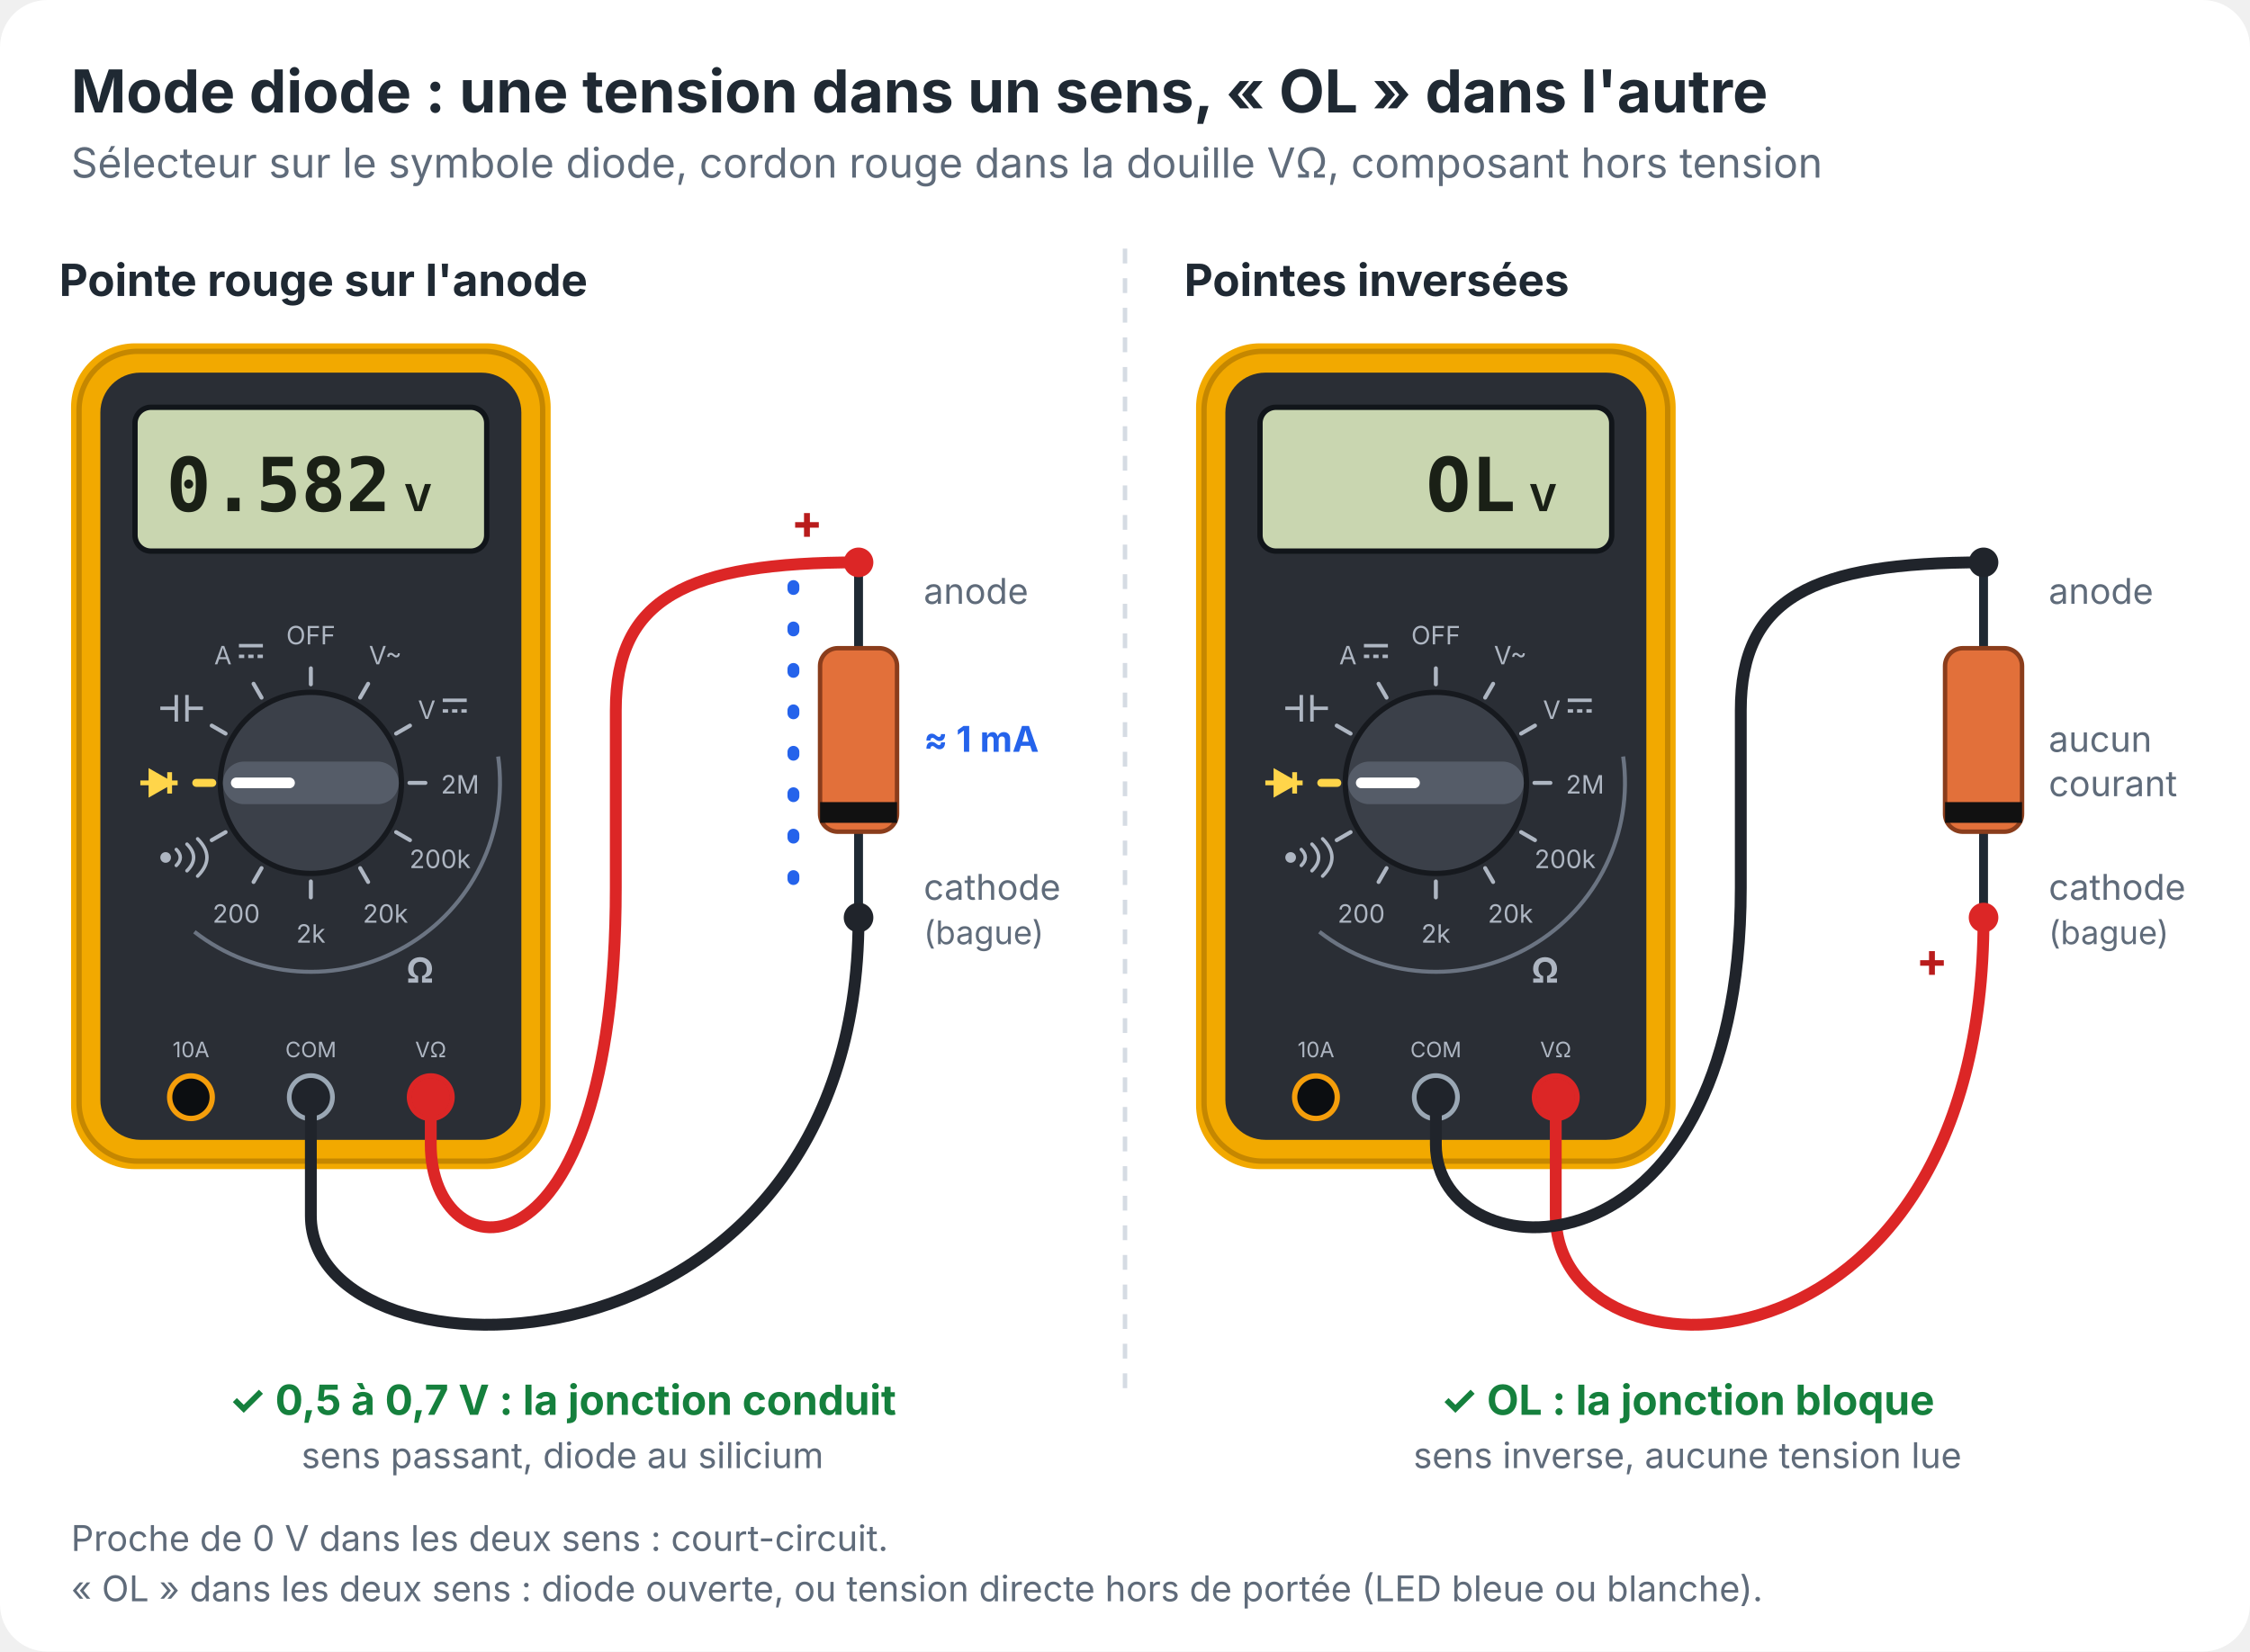
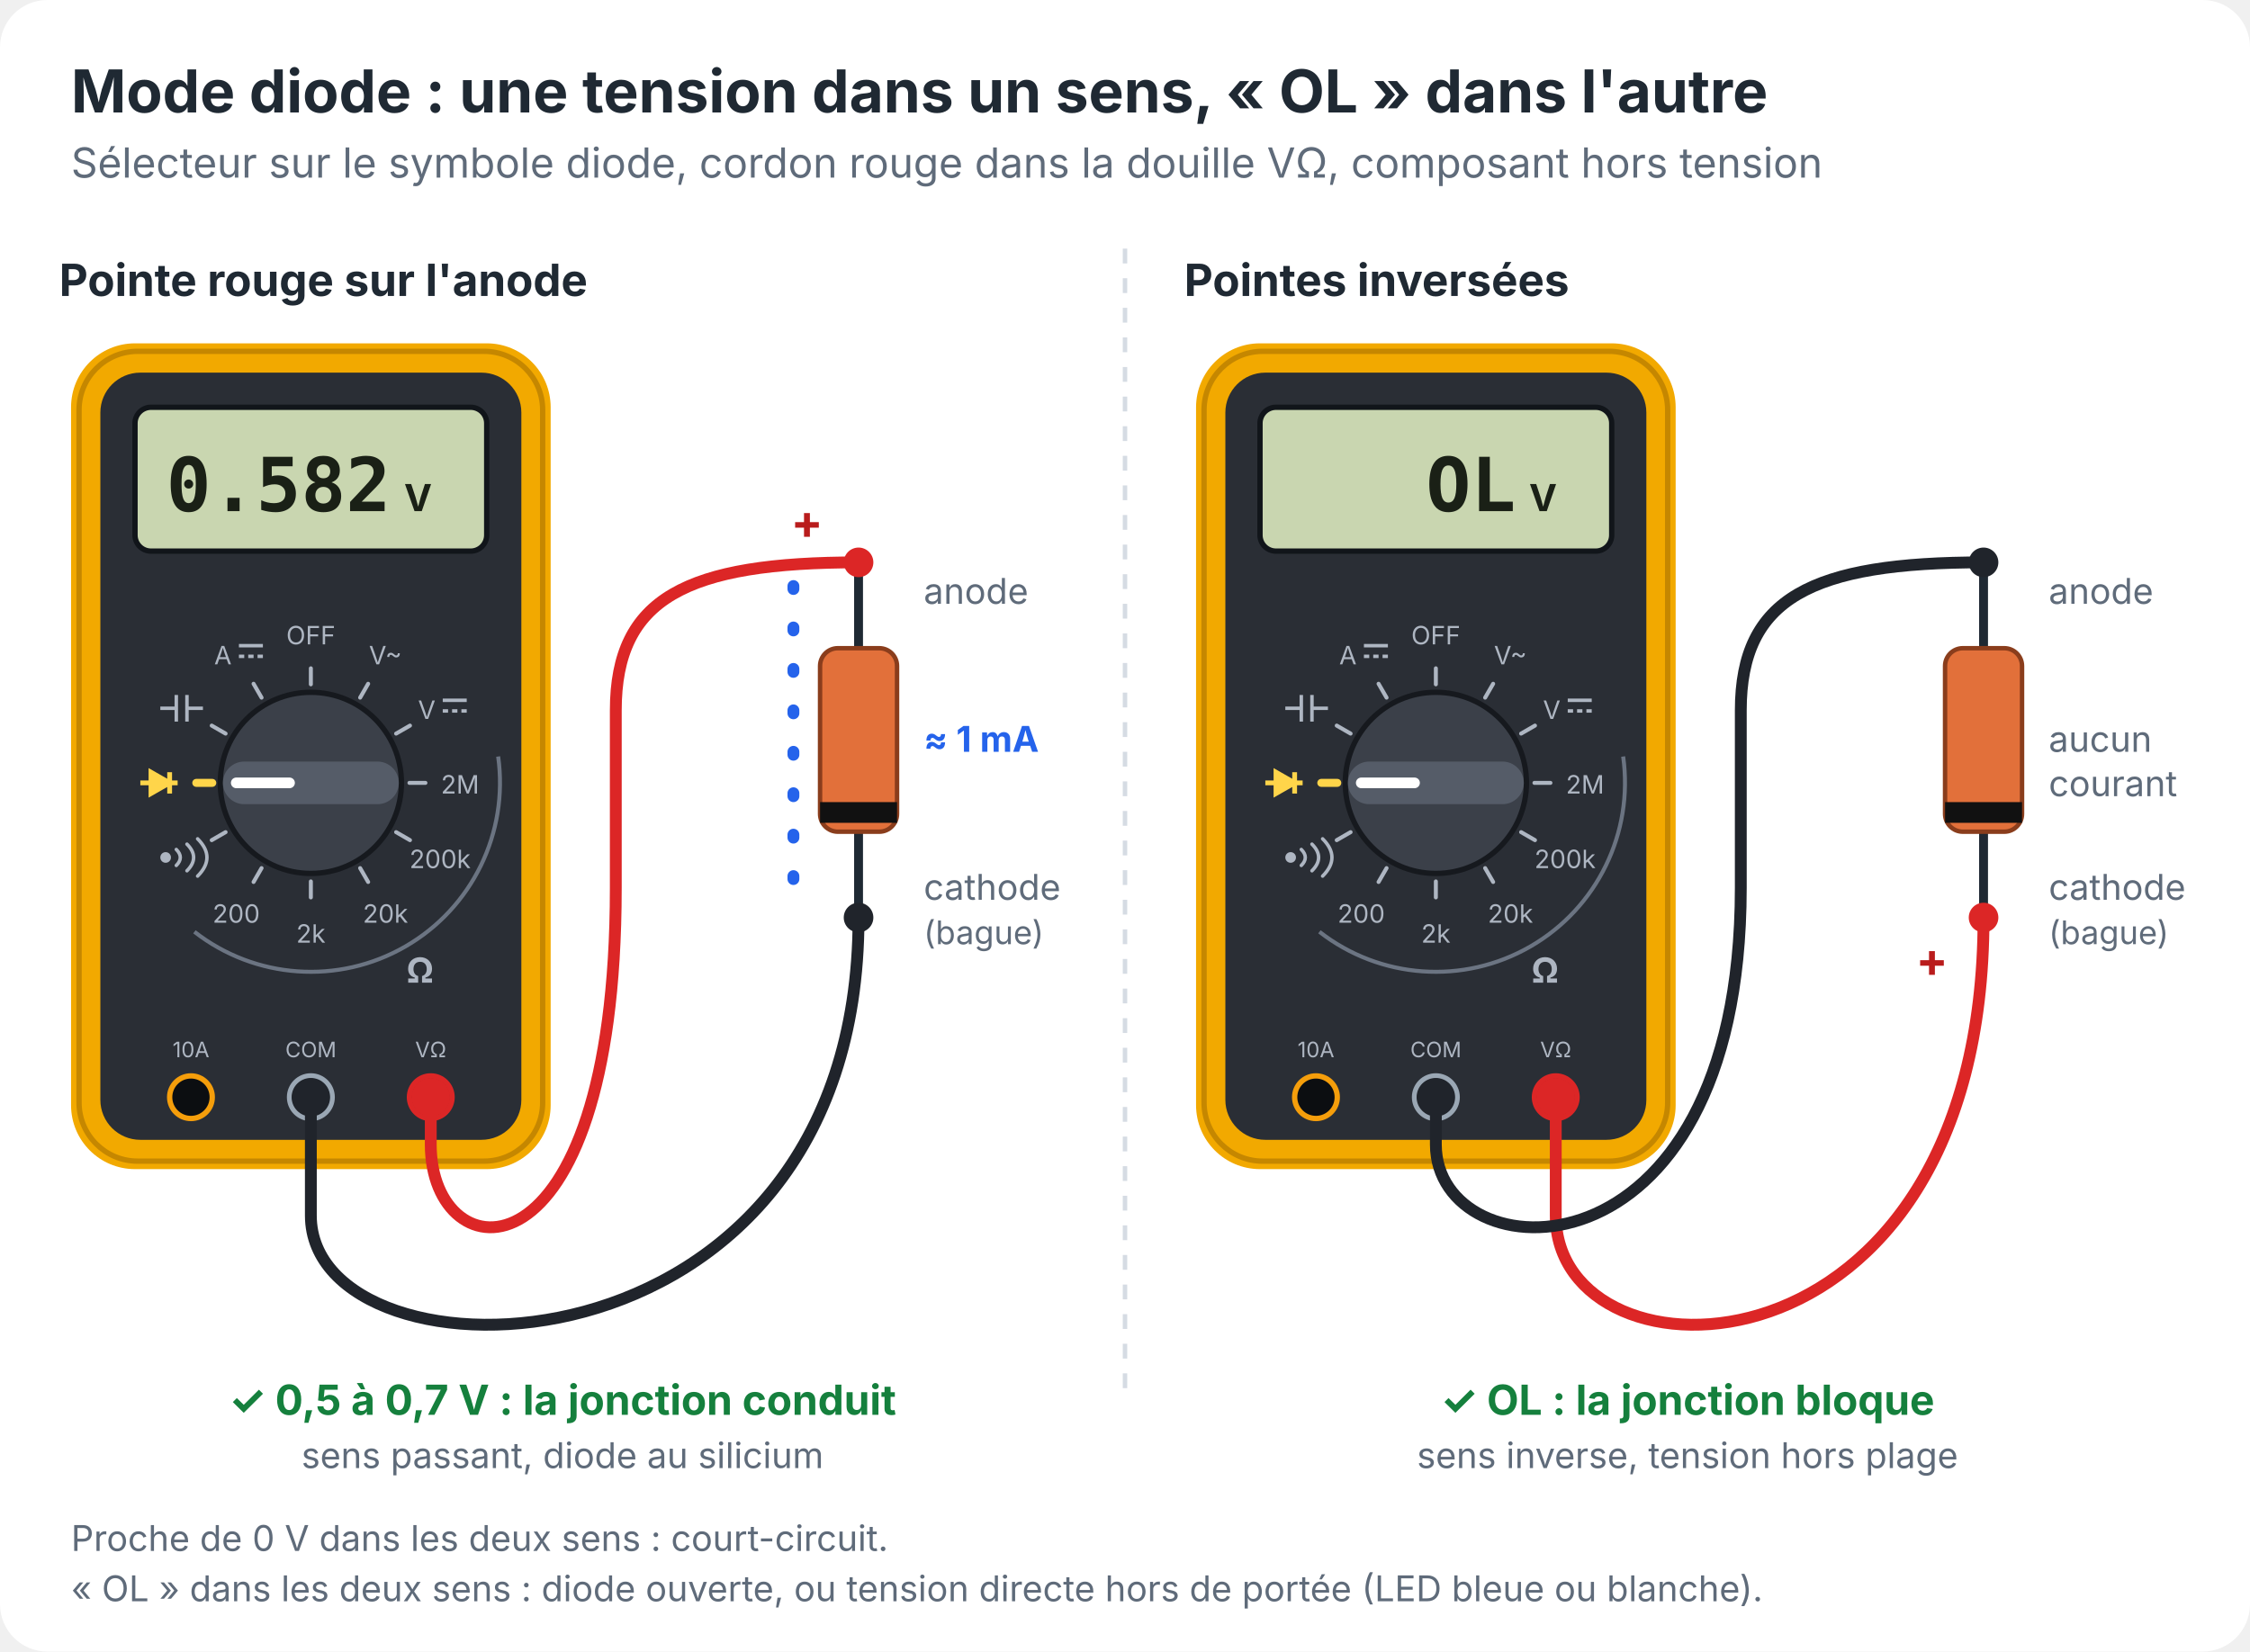
<svg xmlns="http://www.w3.org/2000/svg" viewBox="0 0 760 558" role="img" aria-labelledby="t d" font-family="system-ui, -apple-system, Segoe UI, sans-serif">
  <style>
    .bg{fill:#ffffff}.fg{fill:#1f2933}.mut{fill:#5f6b7a}
    .wire{stroke:#1f2933;stroke-width:3;fill:none;stroke-linecap:round;stroke-linejoin:round}
    .panel{fill:#f3f5f8;stroke:#d5dbe3}.grid{stroke:#d5dbe3;stroke-width:1.5;stroke-dasharray:5 5;fill:none}
    .ok{fill:#15803d}.no{fill:#b91c1c}.warn{fill:#b45309}.blue{fill:#2563eb}.amber{fill:#b45309}
    .blk{stroke:#20242b}.blkf{fill:#20242b}
    .flow{fill:none;stroke-width:4;stroke-linecap:round;stroke-dasharray:1 13;animation:run 1.1s linear infinite}
    .fb{stroke:#2563eb}.fa{stroke:#d97706}.fr{stroke:#dc2626}
    @keyframes run{to{stroke-dashoffset:-14}}
    @media (prefers-reduced-motion: reduce){.flow{animation:none}}
    @media (prefers-color-scheme: dark){
      .bg{fill:#0d1117}.fg{fill:#e6edf3}.mut{fill:#9aa7b4}.wire{stroke:#c9d1d9}
      .panel{fill:#161b22;stroke:#30363d}.grid{stroke:#30363d}
      .ok{fill:#4ade80}.no{fill:#f87171}.warn{fill:#fbbf24}.blue{fill:#60a5fa}.amber{fill:#fbbf24}
      .blk{stroke:#8b949e}.blkf{fill:#8b949e}.fb{stroke:#60a5fa}.fa{stroke:#fbbf24}.fr{stroke:#f87171}
    }
  </style>
  <rect class="bg" width="760" height="558" rx="16" />
  <text class="fg" x="24" y="38" font-size="20" font-weight="700">Mode diode : une tension dans un sens, « OL » dans l'autre</text>
  <text class="mut" x="24" y="60" font-size="14">Sélecteur sur le symbole diode, cordon rouge dans la douille VΩ, composant hors tension</text>
  <path class="grid" d="M380 84 V470" />
  <text class="fg" x="20" y="100" font-size="15" font-weight="700">Pointe rouge sur l'anode</text>
  <g data-sel="DIODE" transform="translate(24 116) scale(0.9)">
    <rect width="180" height="310" rx="24" fill="#f2a900" />
    <rect x="3" y="3" width="174" height="304" rx="22" fill="none" stroke="#c58700" stroke-width="2" />
    <rect x="11" y="11" width="158" height="288" rx="15" fill="#2a2e35" />
    <rect x="24" y="24" width="132" height="54" rx="6" fill="#c9d6b0" stroke="#11151a" stroke-width="2" />
    <text x="120" y="63" font-size="28" font-weight="700" text-anchor="end" font-family="ui-monospace, Menlo, Consolas, monospace" fill="#1a2016">0.582</text>
    <text x="125" y="63" font-size="14" font-weight="700" fill="#1a2016">V</text>
    <path d="M160.3 155.1 A71 71 0 0 1 46.3 220.9" fill="none" stroke="#6b7482" stroke-width="1.5" />
    <text x="131.0" y="240.0" font-size="13" font-weight="700" text-anchor="middle" fill="#aeb6c2">Ω</text>
    <path d="M90.0 128.0 L90.0 122.0" stroke="#aeb6c2" stroke-width="1.5" stroke-linecap="round" />
    <text x="90.0" y="113.0" font-size="9.5" text-anchor="middle" fill="#aeb6c2">OFF</text>
    <path d="M108.5 133.0 L111.5 127.8" stroke="#aeb6c2" stroke-width="1.5" stroke-linecap="round" />
    <text x="118.0" y="120.5" font-size="9.5" text-anchor="middle" fill="#aeb6c2">V~</text>
    <path d="M122.0 146.5 L127.2 143.5" stroke="#aeb6c2" stroke-width="1.5" stroke-linecap="round" />
    <text x="133.5" y="141.0" font-size="9.5" text-anchor="middle" fill="#aeb6c2">V</text>
    <path d="M139.5 134.0 h9 M139.5 138.0 h2 m1.5 0 h2 m1.5 0 h2" stroke="#aeb6c2" stroke-width="1.3" fill="none" />
    <path d="M127.0 165.0 L133.0 165.0" stroke="#aeb6c2" stroke-width="1.5" stroke-linecap="round" />
    <text x="146.0" y="169.0" font-size="9.5" text-anchor="middle" fill="#aeb6c2">2M</text>
    <path d="M122.0 183.5 L127.2 186.5" stroke="#aeb6c2" stroke-width="1.5" stroke-linecap="round" />
    <text x="138.5" y="197.0" font-size="9.5" text-anchor="middle" fill="#aeb6c2">200k</text>
    <path d="M108.5 197.0 L111.5 202.2" stroke="#aeb6c2" stroke-width="1.5" stroke-linecap="round" />
    <text x="118.0" y="217.5" font-size="9.5" text-anchor="middle" fill="#aeb6c2">20k</text>
    <path d="M90.0 202.0 L90.0 208.0" stroke="#aeb6c2" stroke-width="1.5" stroke-linecap="round" />
    <text x="90.0" y="225.0" font-size="9.5" text-anchor="middle" fill="#aeb6c2">2k</text>
    <path d="M71.5 197.0 L68.5 202.2" stroke="#aeb6c2" stroke-width="1.5" stroke-linecap="round" />
    <text x="62.0" y="217.5" font-size="9.5" text-anchor="middle" fill="#aeb6c2">200</text>
    <path d="M58.0 183.5 L52.8 186.5" stroke="#aeb6c2" stroke-width="1.5" stroke-linecap="round" />
    <circle cx="35.5" cy="193.0" r="2" fill="#aeb6c2" />
    <path d="M39.5 190.0 q3 3 0 6 M43.5 188.0 q5 5 0 10 M47.5 186.0 q7 7 0 14" stroke="#aeb6c2" stroke-width="1.3" fill="none" stroke-linecap="round" />
    <path d="M53.0 165.0 L47.0 165.0" stroke="#ffd54a" stroke-width="3" stroke-linecap="round" />
    <path d="M26.0 165.0 h14 M30.0 161.0 v8 l7 -4 z M37.0 161.0 v8" stroke="#ffd54a" stroke-width="1.8" fill="#ffd54a" />
    <path d="M58.0 146.5 L52.8 143.5" stroke="#aeb6c2" stroke-width="1.5" stroke-linecap="round" />
    <path d="M33.5 137.0 h6 M39.5 132.0 v10 M43.5 132.0 v10 M43.5 137.0 h6" stroke="#aeb6c2" stroke-width="1.3" fill="none" />
    <path d="M71.5 133.0 L68.5 127.8" stroke="#aeb6c2" stroke-width="1.5" stroke-linecap="round" />
    <text x="57.0" y="120.5" font-size="9.5" text-anchor="middle" fill="#aeb6c2">A</text>
    <path d="M63.0 113.5 h9 M63.0 117.5 h2 m1.5 0 h2 m1.5 0 h2" stroke="#aeb6c2" stroke-width="1.3" fill="none" />
    <circle cx="90" cy="165" r="34" fill="#3b4049" stroke="#16191e" stroke-width="2" />
    <g transform="rotate(270 90 165)">
      <rect x="82" y="132" width="16" height="66" rx="8" fill="#555c68" />
      <path d="M90 137 V157" stroke="#ffffff" stroke-width="4" stroke-linecap="round" />
    </g>
    <text x="45" y="268" font-size="8" text-anchor="middle" fill="#aeb6c2">10A</text>
    <circle cx="45" cy="283" r="8" fill="#0c0e11" stroke="#f59e0b" stroke-width="2" />
    <text x="90" y="268" font-size="8" text-anchor="middle" fill="#aeb6c2">COM</text>
    <circle cx="90" cy="283" r="8" fill="#0c0e11" stroke="#9aa7b4" stroke-width="2" />
    <text x="135" y="268" font-size="8" text-anchor="middle" fill="#aeb6c2">VΩ</text>
    <circle cx="135" cy="283" r="8" fill="#0c0e11" stroke="#dc2626" stroke-width="2" />
  </g>
  <path class="wire" d="M290 190 V310" />
  <rect x="277.0" y="219.0" width="26" height="62" rx="6" fill="#e2703a" stroke="#8a3d1c" stroke-width="1.5" />
  <rect x="277.0" y="271.0" width="26" height="7" fill="#111111" />
  <text class="mut" x="312" y="204" font-size="12">anode</text>
  <text class="mut" x="312" y="304" font-size="12">cathode</text>
  <text class="mut" x="312" y="319" font-size="11">(bague)</text>
  <path class="blk" stroke-width="4" fill="none" stroke-linecap="round" d="M105.0 370.7 V410.7 C105.0 470.7 290 470.7 290 310" />
  <circle class="blkf" cx="105.0" cy="370.7" r="6.5" />
  <path stroke="#dc2626" stroke-width="4" fill="none" stroke-linecap="round" d="M145.5 370.7 V386.7 C145.5 430.7 208 436.7 208 300 V240 C208 202 232 190 290 190" />
  <circle fill="#dc2626" cx="145.5" cy="370.7" r="6.5" />
  <path class="flow fb" d="M268 198 V302" />
  <text class="blue" x="312" y="254" font-size="12" font-weight="700">≈ 1 mA</text>
  <circle cx="290" cy="190" r="5" fill="#dc2626" />
  <circle class="blkf" cx="290" cy="310" r="5" />
  <text class="no" x="278" y="182" font-size="16" text-anchor="end" font-weight="700">+</text>
  <text class="ok" x="190" y="478" font-size="14" text-anchor="middle" font-weight="700">✓ 0,5 à 0,7 V : la jonction conduit</text>
  <text class="mut" x="190" y="496" font-size="12" text-anchor="middle">sens passant, diode au silicium</text>
  <text class="fg" x="400" y="100" font-size="15" font-weight="700">Pointes inversées</text>
  <g data-sel="DIODE" transform="translate(404 116) scale(0.9)">
    <rect width="180" height="310" rx="24" fill="#f2a900" />
    <rect x="3" y="3" width="174" height="304" rx="22" fill="none" stroke="#c58700" stroke-width="2" />
    <rect x="11" y="11" width="158" height="288" rx="15" fill="#2a2e35" />
    <rect x="24" y="24" width="132" height="54" rx="6" fill="#c9d6b0" stroke="#11151a" stroke-width="2" />
    <text x="120" y="63" font-size="28" font-weight="700" text-anchor="end" font-family="ui-monospace, Menlo, Consolas, monospace" fill="#1a2016">OL</text>
    <text x="125" y="63" font-size="14" font-weight="700" fill="#1a2016">V</text>
    <path d="M160.3 155.1 A71 71 0 0 1 46.3 220.9" fill="none" stroke="#6b7482" stroke-width="1.5" />
    <text x="131.0" y="240.0" font-size="13" font-weight="700" text-anchor="middle" fill="#aeb6c2">Ω</text>
    <path d="M90.0 128.0 L90.0 122.0" stroke="#aeb6c2" stroke-width="1.5" stroke-linecap="round" />
    <text x="90.0" y="113.0" font-size="9.5" text-anchor="middle" fill="#aeb6c2">OFF</text>
    <path d="M108.5 133.0 L111.5 127.8" stroke="#aeb6c2" stroke-width="1.5" stroke-linecap="round" />
    <text x="118.0" y="120.5" font-size="9.5" text-anchor="middle" fill="#aeb6c2">V~</text>
    <path d="M122.0 146.5 L127.2 143.5" stroke="#aeb6c2" stroke-width="1.5" stroke-linecap="round" />
    <text x="133.5" y="141.0" font-size="9.5" text-anchor="middle" fill="#aeb6c2">V</text>
    <path d="M139.5 134.0 h9 M139.5 138.0 h2 m1.5 0 h2 m1.5 0 h2" stroke="#aeb6c2" stroke-width="1.3" fill="none" />
    <path d="M127.0 165.0 L133.0 165.0" stroke="#aeb6c2" stroke-width="1.5" stroke-linecap="round" />
    <text x="146.0" y="169.0" font-size="9.5" text-anchor="middle" fill="#aeb6c2">2M</text>
    <path d="M122.0 183.5 L127.2 186.5" stroke="#aeb6c2" stroke-width="1.5" stroke-linecap="round" />
    <text x="138.5" y="197.0" font-size="9.5" text-anchor="middle" fill="#aeb6c2">200k</text>
    <path d="M108.5 197.0 L111.5 202.2" stroke="#aeb6c2" stroke-width="1.5" stroke-linecap="round" />
    <text x="118.0" y="217.5" font-size="9.5" text-anchor="middle" fill="#aeb6c2">20k</text>
    <path d="M90.0 202.0 L90.0 208.0" stroke="#aeb6c2" stroke-width="1.5" stroke-linecap="round" />
    <text x="90.0" y="225.0" font-size="9.5" text-anchor="middle" fill="#aeb6c2">2k</text>
    <path d="M71.5 197.0 L68.5 202.2" stroke="#aeb6c2" stroke-width="1.5" stroke-linecap="round" />
    <text x="62.0" y="217.5" font-size="9.5" text-anchor="middle" fill="#aeb6c2">200</text>
    <path d="M58.0 183.5 L52.8 186.5" stroke="#aeb6c2" stroke-width="1.5" stroke-linecap="round" />
    <circle cx="35.5" cy="193.0" r="2" fill="#aeb6c2" />
    <path d="M39.5 190.0 q3 3 0 6 M43.5 188.0 q5 5 0 10 M47.5 186.0 q7 7 0 14" stroke="#aeb6c2" stroke-width="1.3" fill="none" stroke-linecap="round" />
    <path d="M53.0 165.0 L47.0 165.0" stroke="#ffd54a" stroke-width="3" stroke-linecap="round" />
    <path d="M26.0 165.0 h14 M30.0 161.0 v8 l7 -4 z M37.0 161.0 v8" stroke="#ffd54a" stroke-width="1.8" fill="#ffd54a" />
    <path d="M58.0 146.5 L52.8 143.5" stroke="#aeb6c2" stroke-width="1.5" stroke-linecap="round" />
    <path d="M33.5 137.0 h6 M39.5 132.0 v10 M43.5 132.0 v10 M43.5 137.0 h6" stroke="#aeb6c2" stroke-width="1.3" fill="none" />
    <path d="M71.5 133.0 L68.5 127.8" stroke="#aeb6c2" stroke-width="1.5" stroke-linecap="round" />
    <text x="57.0" y="120.5" font-size="9.5" text-anchor="middle" fill="#aeb6c2">A</text>
    <path d="M63.0 113.5 h9 M63.0 117.5 h2 m1.5 0 h2 m1.5 0 h2" stroke="#aeb6c2" stroke-width="1.3" fill="none" />
    <circle cx="90" cy="165" r="34" fill="#3b4049" stroke="#16191e" stroke-width="2" />
    <g transform="rotate(270 90 165)">
      <rect x="82" y="132" width="16" height="66" rx="8" fill="#555c68" />
      <path d="M90 137 V157" stroke="#ffffff" stroke-width="4" stroke-linecap="round" />
    </g>
    <text x="45" y="268" font-size="8" text-anchor="middle" fill="#aeb6c2">10A</text>
    <circle cx="45" cy="283" r="8" fill="#0c0e11" stroke="#f59e0b" stroke-width="2" />
    <text x="90" y="268" font-size="8" text-anchor="middle" fill="#aeb6c2">COM</text>
    <circle cx="90" cy="283" r="8" fill="#0c0e11" stroke="#9aa7b4" stroke-width="2" />
    <text x="135" y="268" font-size="8" text-anchor="middle" fill="#aeb6c2">VΩ</text>
    <circle cx="135" cy="283" r="8" fill="#0c0e11" stroke="#dc2626" stroke-width="2" />
  </g>
  <path class="wire" d="M670 190 V310" />
  <rect x="657.0" y="219.0" width="26" height="62" rx="6" fill="#e2703a" stroke="#8a3d1c" stroke-width="1.5" />
  <rect x="657.0" y="271.0" width="26" height="7" fill="#111111" />
  <text class="mut" x="692" y="204" font-size="12">anode</text>
  <text class="mut" x="692" y="304" font-size="12">cathode</text>
  <text class="mut" x="692" y="319" font-size="11">(bague)</text>
  <path stroke="#dc2626" stroke-width="4" fill="none" stroke-linecap="round" d="M525.5 370.7 V410.7 C525.5 470.7 670 470.7 670 310" />
  <circle fill="#dc2626" cx="525.5" cy="370.7" r="6.5" />
  <path class="blk" stroke-width="4" fill="none" stroke-linecap="round" d="M485.0 370.7 V386.7 C485.0 430.7 588 436.7 588 300 V240 C588 202 612 190 670 190" />
  <circle class="blkf" cx="485.0" cy="370.7" r="6.5" />
  <text class="mut" x="692" y="254" font-size="12">aucun</text>
  <text class="mut" x="692" y="269" font-size="12">courant</text>
  <circle cx="670" cy="310" r="5" fill="#dc2626" />
  <circle class="blkf" cx="670" cy="190" r="5" />
  <text class="no" x="658" y="330" font-size="16" text-anchor="end" font-weight="700">+</text>
  <text class="ok" x="570" y="478" font-size="14" text-anchor="middle" font-weight="700">✓ OL : la jonction bloque</text>
-   <text class="mut" x="570" y="496" font-size="12" text-anchor="middle">sens inverse, aucune tension lue</text>
+   <text class="mut" x="570" y="496" font-size="12" text-anchor="middle">sens inverse, tension hors plage</text>
  <text class="mut" x="24" y="524" font-size="12">Proche de 0 V dans les deux sens : court-circuit.</text>
  <text class="mut" x="24" y="541" font-size="12">« OL » dans les deux sens : diode ouverte, ou tension directe hors de portée (LED bleue ou blanche).</text>
</svg>
